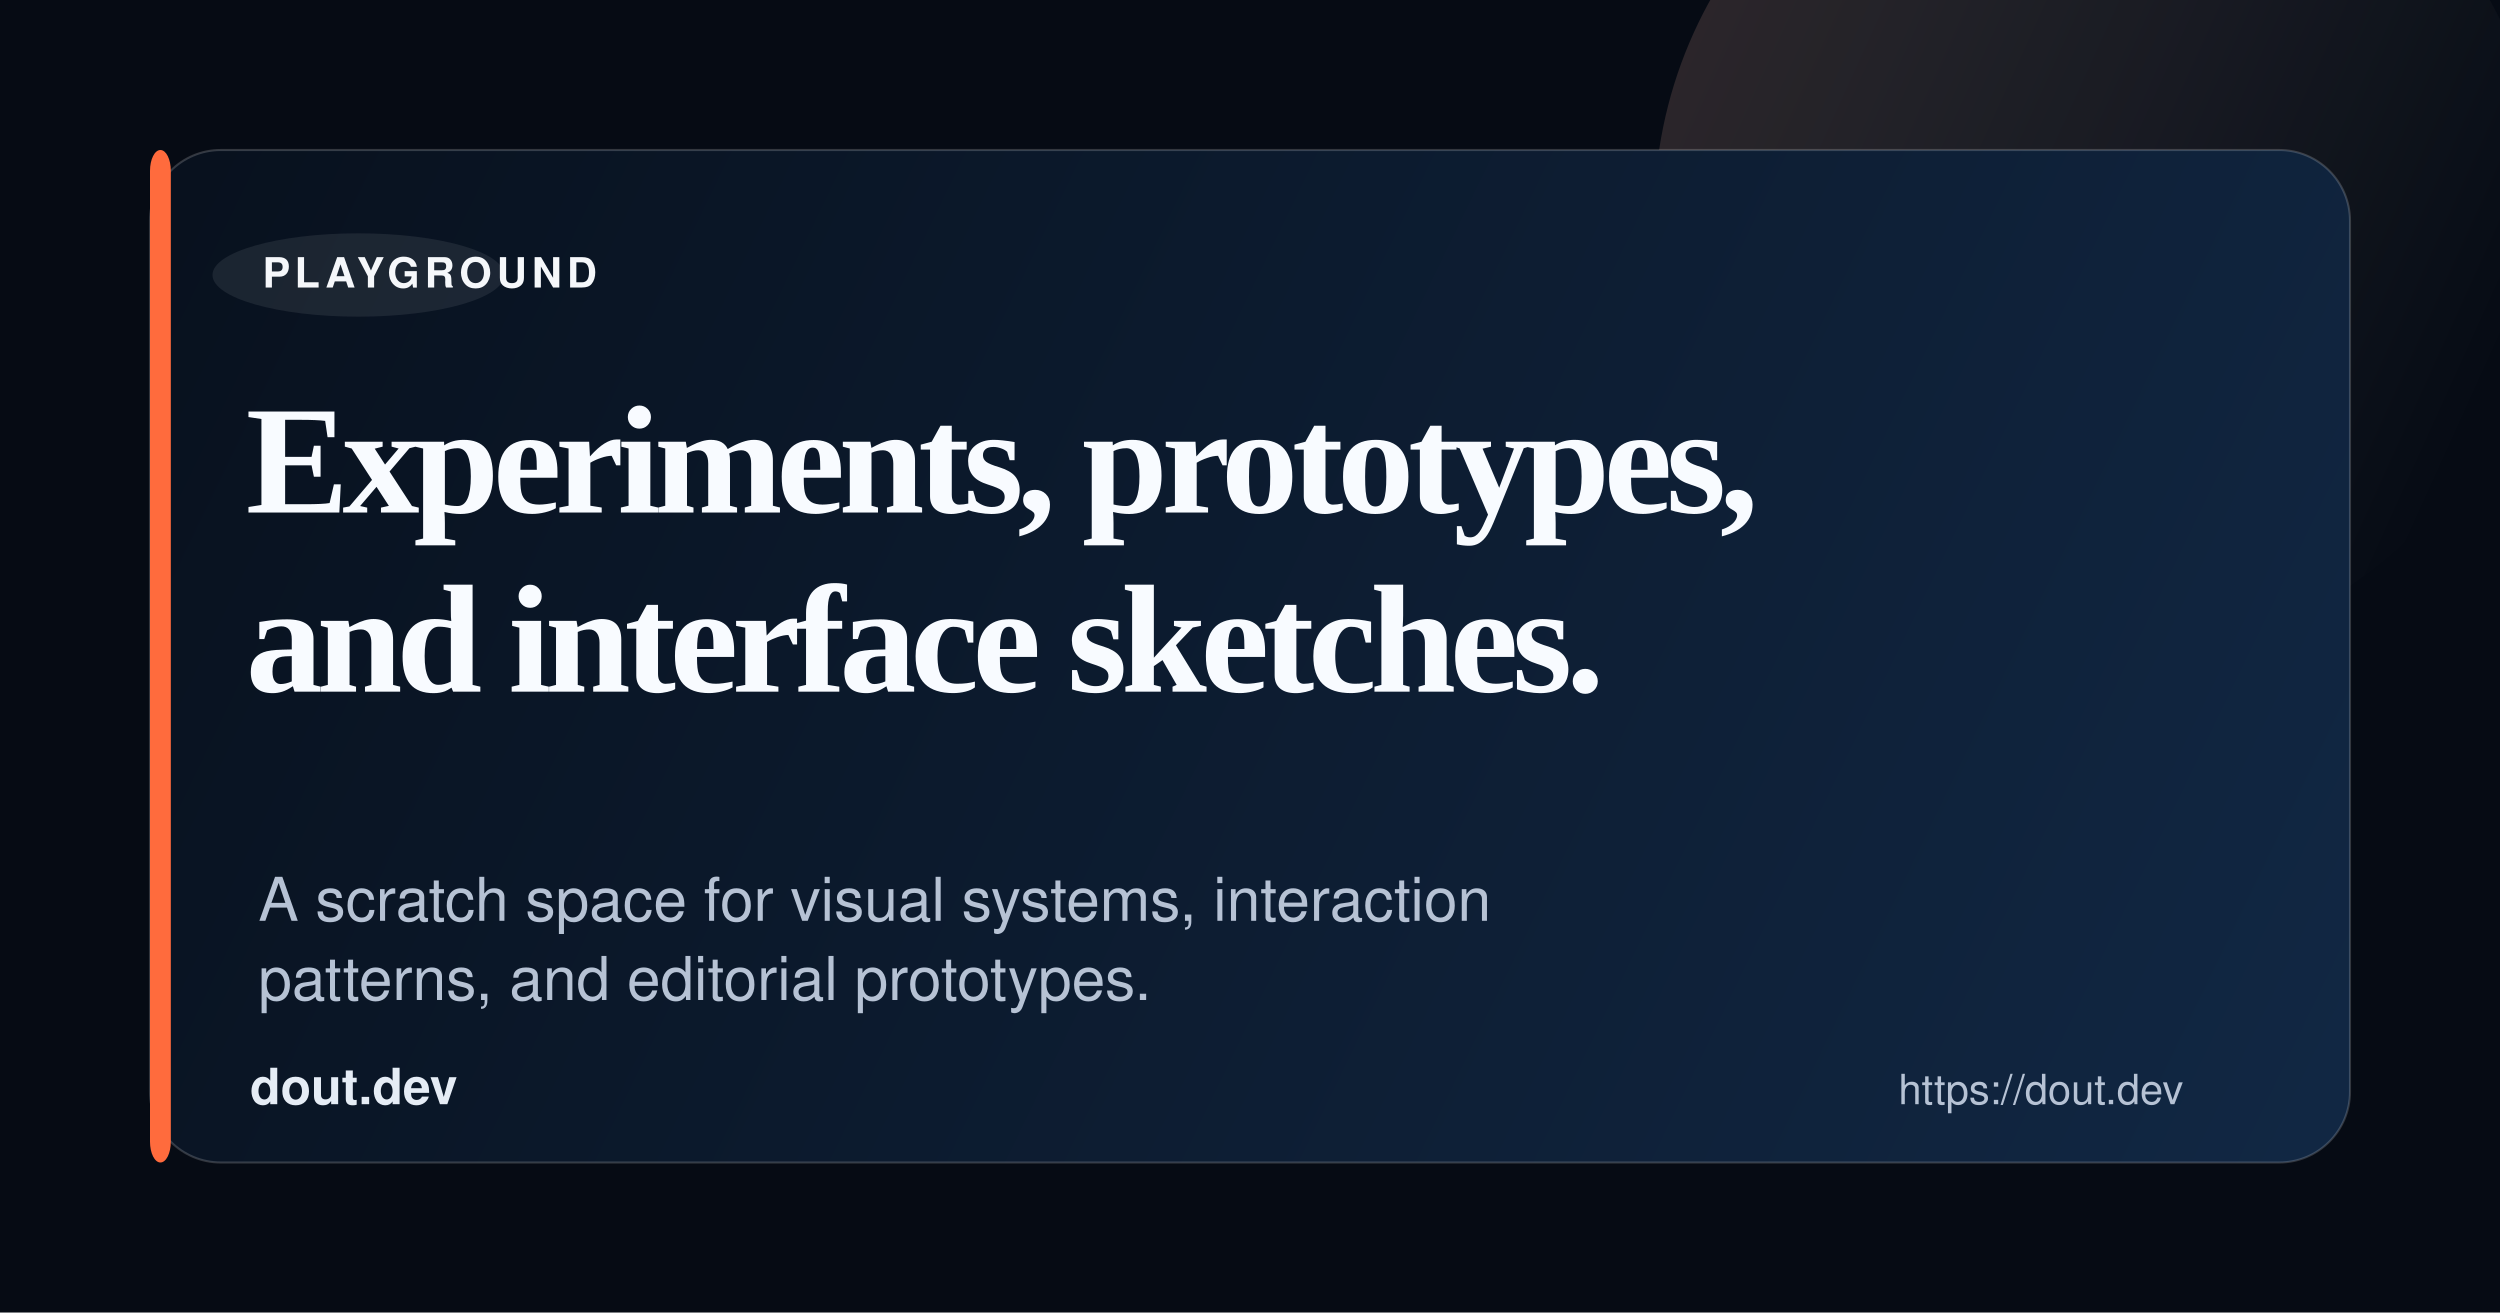
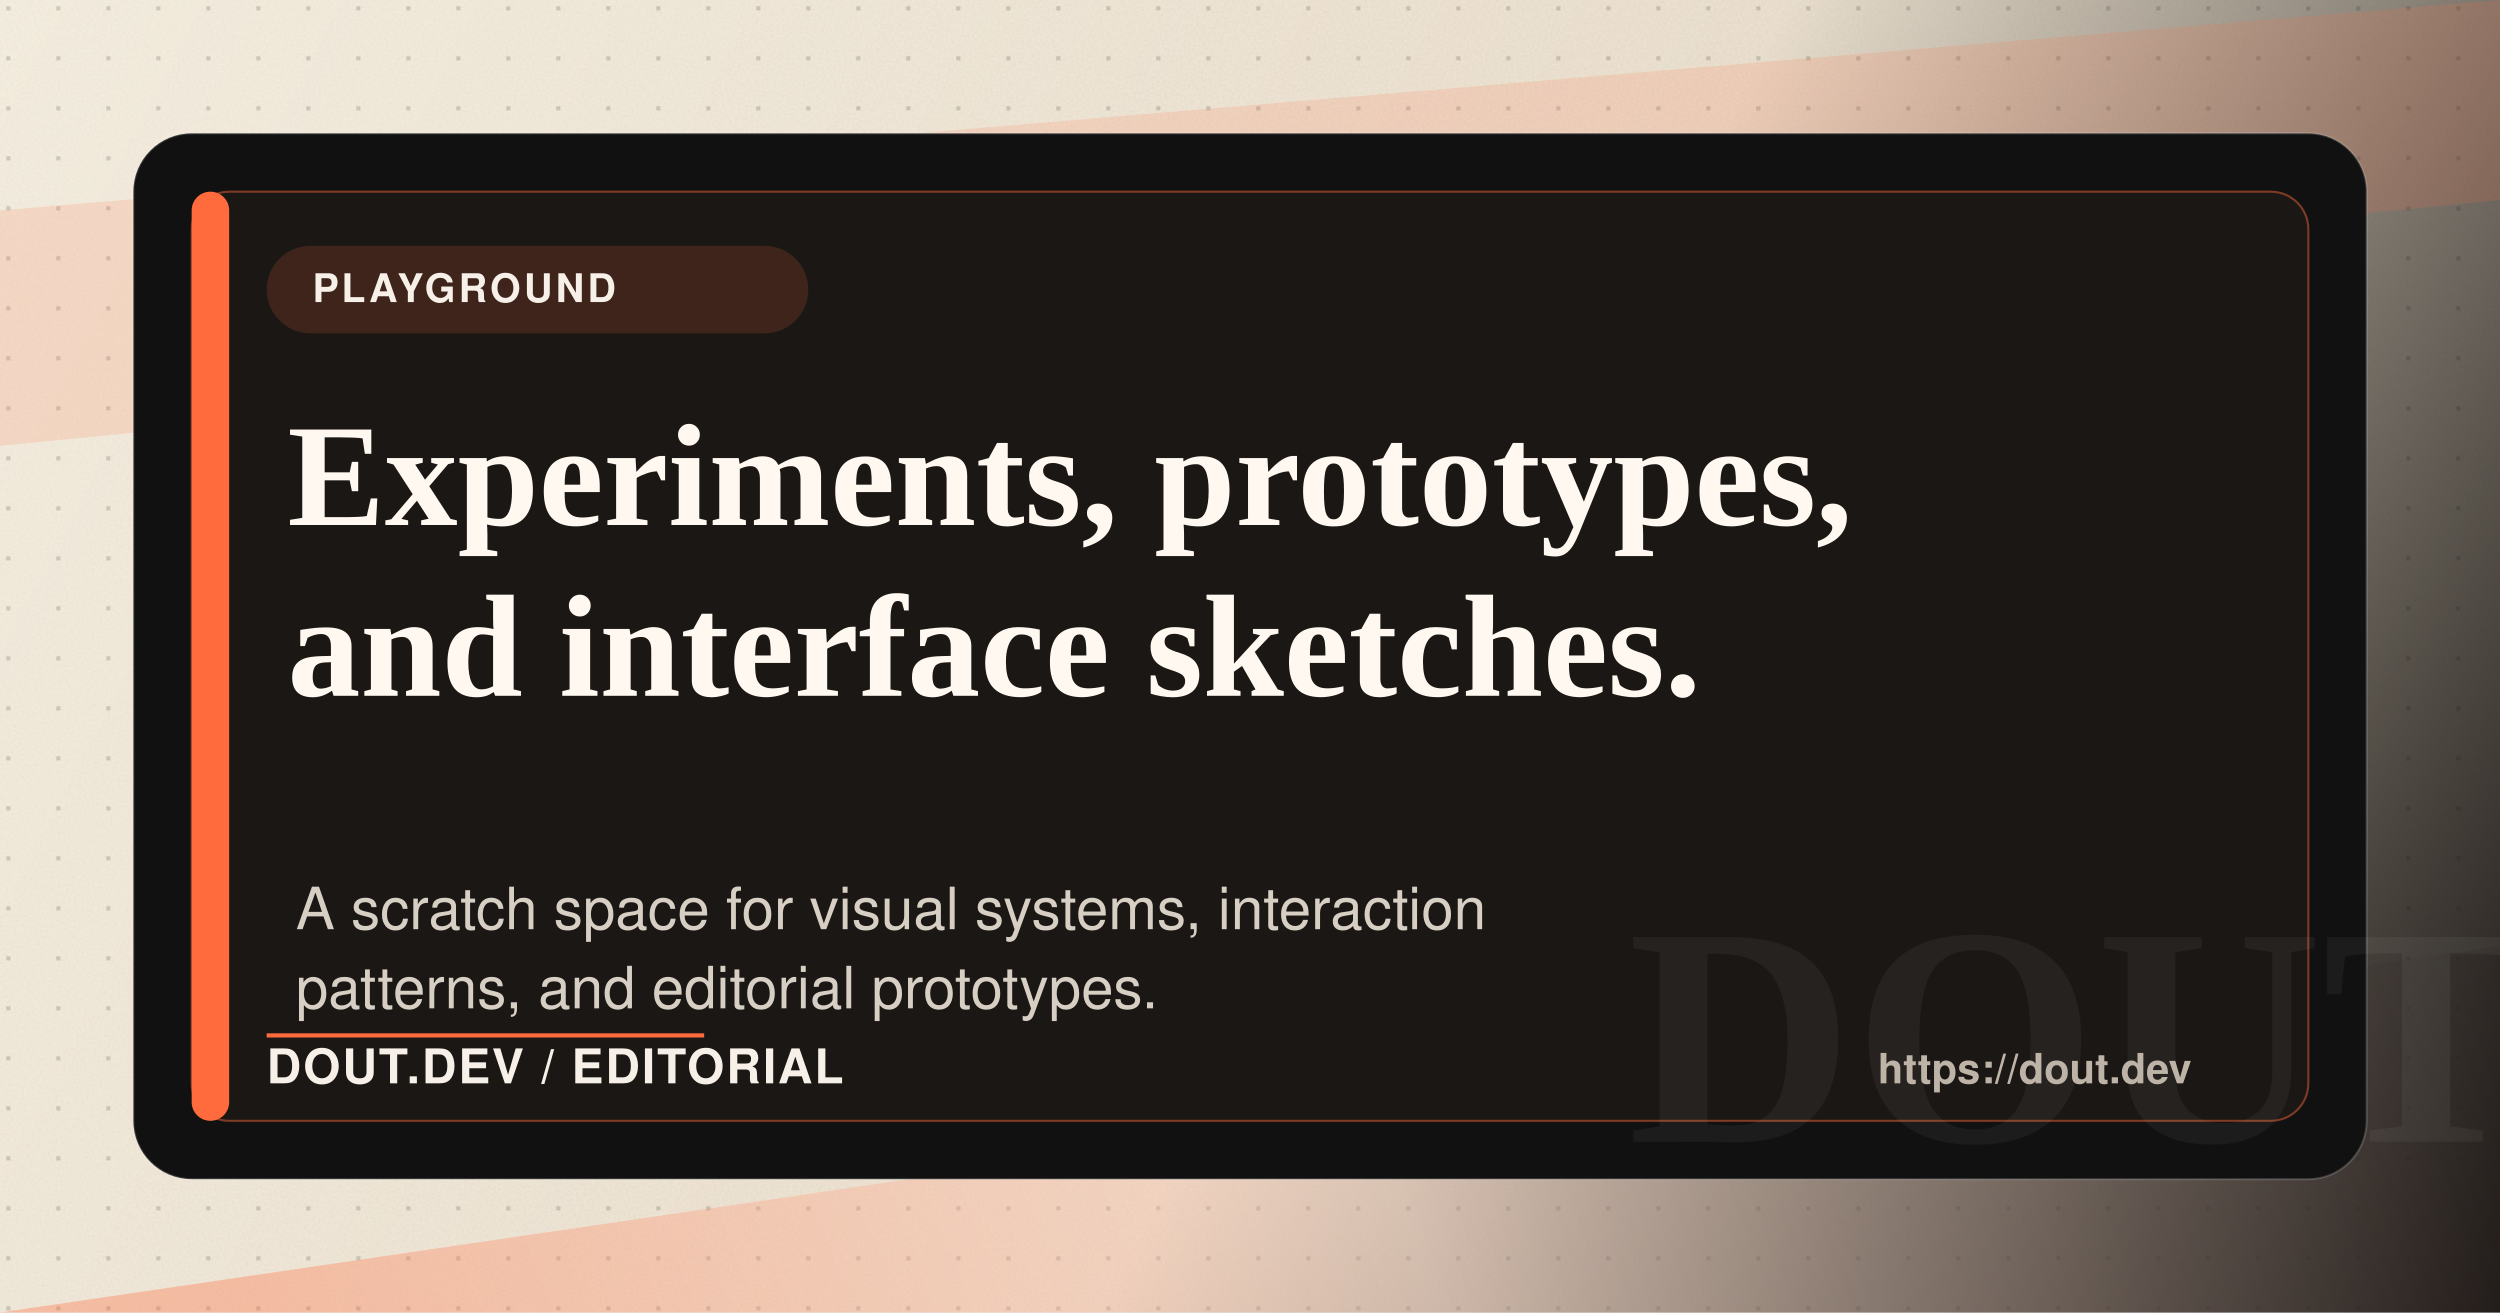
<svg xmlns="http://www.w3.org/2000/svg" width="1200" height="630" viewBox="0 0 1200 630" fill="none">
  <defs>
-     <linearGradient id="bg" x1="98" y1="72" x2="1102" y2="558" gradientUnits="userSpaceOnUse">
-       <stop stop-color="#08111E" />
-       <stop offset="1" stop-color="#112743" />
+     <filter id="paperTexture" x="0" y="0" width="100%" height="100%" color-interpolation-filters="sRGB">
+       <feTurbulence type="fractalNoise" baseFrequency="0.8" numOctaves="3" seed="17" result="noise" />
+       <feColorMatrix in="noise" type="matrix" values="0 0 0 0 0.52 0 0 0 0 0.48 0 0 0 0 0.42 0 0 0 0.08 0" />
+       <feBlend in="SourceGraphic" mode="multiply" />
+     </filter>
+     <linearGradient id="paper" x1="0" y1="0" x2="1200" y2="630" gradientUnits="userSpaceOnUse">
+       <stop stop-color="#F6EFE2" />
+       <stop offset="0.56" stop-color="#ECE2D1" />
+       <stop offset="1" stop-color="#15110F" />
    </linearGradient>
-     <linearGradient id="glow" x1="178" y1="118" x2="1046" y2="512" gradientUnits="userSpaceOnUse">
-       <stop stop-color="#ff6b3d" stop-opacity="0.34" />
-       <stop offset="1" stop-color="#FFFFFF" stop-opacity="0" />
+     <linearGradient id="accentSweep" x1="72" y1="520" x2="1128" y2="120" gradientUnits="userSpaceOnUse">
+       <stop stop-color="#ff6b3d" />
+       <stop offset="0.48" stop-color="#ffd0bf" />
+       <stop offset="1" stop-color="#111111" />
    </linearGradient>
+     <pattern id="dotGrid" width="24" height="24" patternUnits="userSpaceOnUse">
+       <rect x="3" y="3" width="2" height="2" fill="#16120F" fill-opacity="0.16" />
+     </pattern>
  </defs>
-   <rect width="1200" height="630" fill="#060B14" />
-   <circle cx="1008" cy="104" r="214" fill="url(#glow)" />
-   <rect x="72" y="72" width="1056" height="486" rx="34" fill="url(#bg)" stroke="#FFFFFF" stroke-opacity="0.18" />
-   <rect x="72" y="72" width="10" height="486" rx="10" fill="#ff6b3d" />
-   <rect x="102" y="112" width="140" height="40" rx="999" fill="#FFFFFF" fill-opacity="0.08" />
-   <text x="126" y="138" fill="#F5F7FA" font-family="Helvetica, Arial, sans-serif" font-size="20" font-weight="700" letter-spacing="0.12em">PLAYGROUND</text>
-   <text x="118" y="246" fill="#F8FBFF" font-family="Georgia, Times New Roman, serif" font-size="74" font-weight="700" letter-spacing="-0.04em">
-     <tspan x="118" dy="0">Experiments, prototypes,</tspan>
-     <tspan x="118" dy="86">and interface sketches.</tspan>
+   <rect width="1200" height="630" fill="url(#paper)" filter="url(#paperTexture)" />
+   <rect width="1200" height="630" fill="url(#dotGrid)" />
+   <path d="M0 630 L1200 454 L1200 630 Z" fill="url(#accentSweep)" opacity="0.34" />
+   <path d="M0 101 L1200 0 L1200 96 L0 214 Z" fill="#ff6b3d" opacity="0.16" />
+   <rect x="64" y="64" width="1072" height="502" rx="28" fill="#111111" stroke="#FFFFFF" stroke-opacity="0.18" />
+   <rect x="92" y="92" width="1016" height="446" rx="18" fill="#1A1714" stroke="#ff6b3d" stroke-opacity="0.45" />
+   <rect x="92" y="92" width="18" height="446" rx="9" fill="#ff6b3d" />
+   <rect x="128" y="118" width="260" height="42" rx="21" ry="21" fill="#ff6b3d" fill-opacity="0.16" />
+   <text x="150" y="145" fill="#F7F0E8" font-family="Avenir Next, Segoe UI, Helvetica, Arial, sans-serif" font-size="19" font-weight="800" letter-spacing="0.08em">PLAYGROUND</text>
+   <text x="998" y="548" text-anchor="middle" fill="#FFFFFF" fill-opacity="0.05" font-family="Georgia, Times New Roman, serif" font-size="150" font-weight="700" letter-spacing="0">DOUT</text>
+   <text x="138" y="252" fill="#FFF8F0" font-family="Georgia, Times New Roman, serif" font-size="70" font-weight="700" letter-spacing="0">
+     <tspan x="138" dy="0">Experiments, prototypes,</tspan>
+     <tspan x="138" dy="82">and interface sketches.</tspan>
  </text>
-   <text x="124" y="442" fill="#B6C2D4" font-family="Helvetica, Arial, sans-serif" font-size="29" font-weight="400">
-     <tspan x="124" dy="0">A scratch space for visual systems, interaction</tspan>
-     <tspan x="124" dy="38">patterns, and editorial prototypes.</tspan>
+   <text x="142" y="446" fill="#D7CFC4" font-family="Avenir Next, Segoe UI, Helvetica, Arial, sans-serif" font-size="28" font-weight="500" letter-spacing="0">
+     <tspan x="142" dy="0">A scratch space for visual systems, interaction</tspan>
+     <tspan x="142" dy="38">patterns, and editorial prototypes.</tspan>
  </text>
-   <text x="120" y="530" fill="#E5ECF5" font-family="Helvetica, Arial, sans-serif" font-size="24" font-weight="700">dout.dev</text>
-   <text x="1048" y="530" text-anchor="end" fill="#B6C2D4" font-family="Helvetica, Arial, sans-serif" font-size="20" font-weight="400">https://dout.dev</text>
+   <rect x="128" y="496" width="210" height="2" fill="#ff6b3d" />
+   <text x="128" y="520" fill="#F7F0E8" font-family="Avenir Next, Segoe UI, Helvetica, Arial, sans-serif" font-size="23" font-weight="800" letter-spacing="0.04em">DOUT.DEV / EDITORIAL</text>
+   <text x="1052" y="520" text-anchor="end" fill="#BDB3A7" font-family="Avenir Next, Segoe UI, Helvetica, Arial, sans-serif" font-size="20" font-weight="600" letter-spacing="0">https://dout.dev</text>
</svg>
